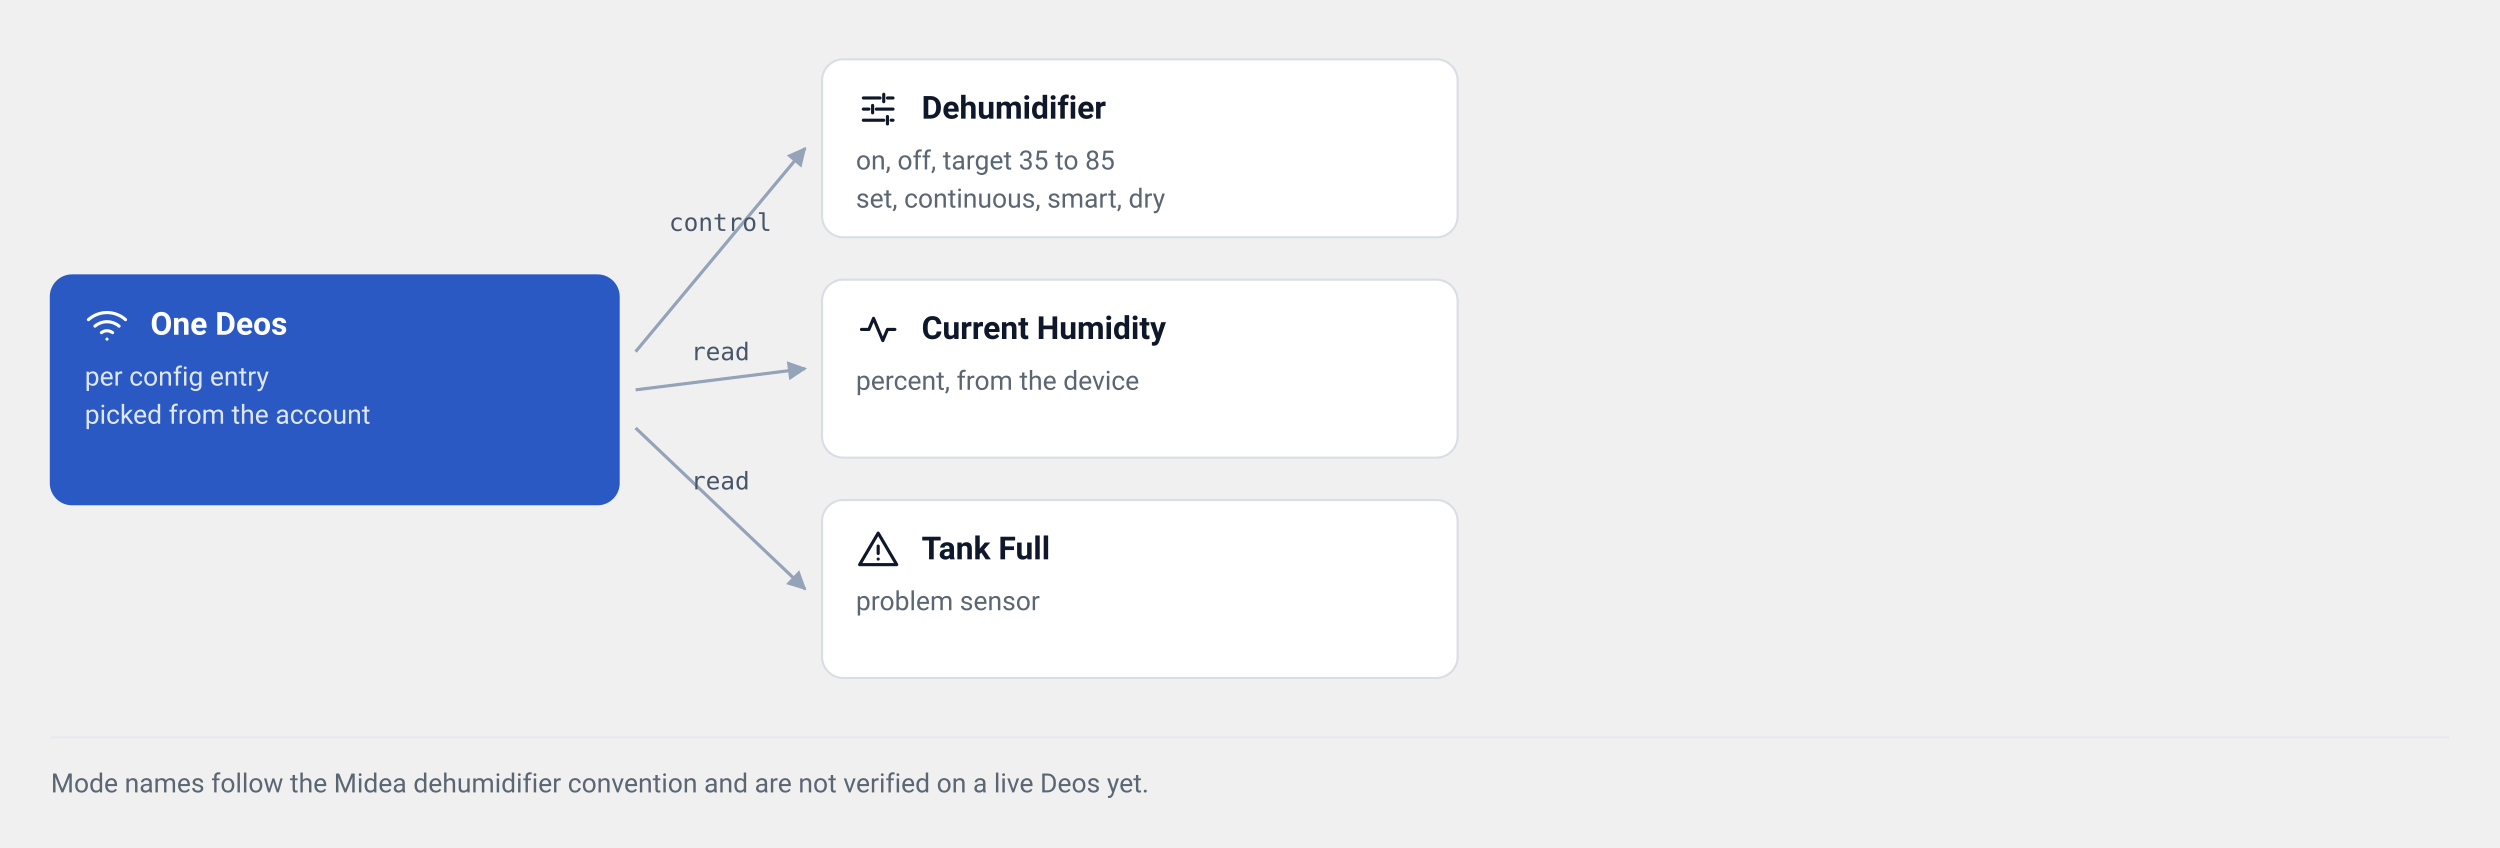
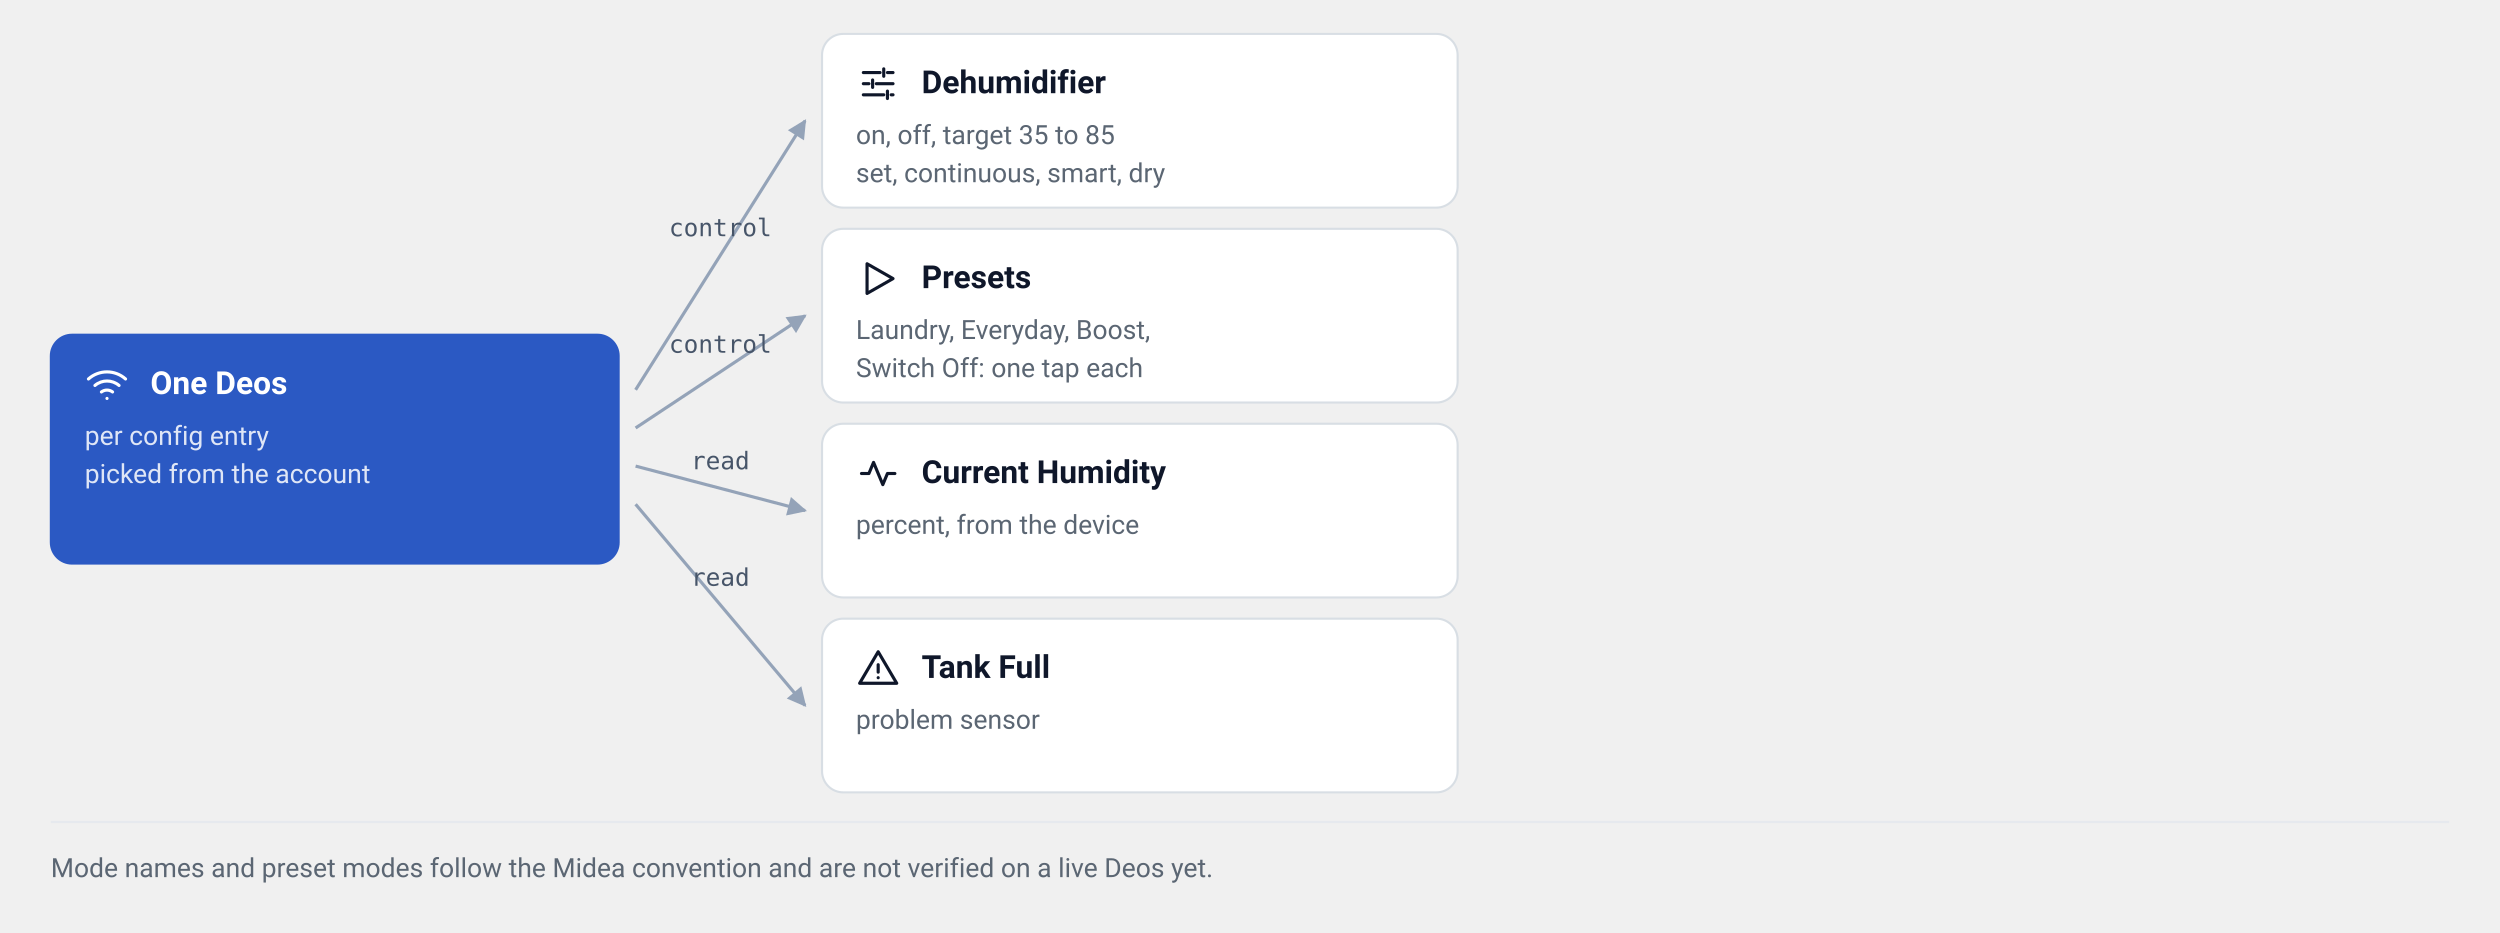
- <svg xmlns="http://www.w3.org/2000/svg" viewBox="0 0 1180 400" width="1180" height="400" role="img" aria-label="The integration turns one Deos dehumidifier into a dehumidifier entity, a current humidity sensor and a tank full problem sensor.">
+ <svg xmlns="http://www.w3.org/2000/svg" viewBox="0 0 1180 440" width="1180" height="440" role="img" aria-label="The integration turns one Deos dehumidifier into a dehumidifier entity, a current humidity sensor, a tank full problem sensor and four one-button presets.">
  <defs>
    <marker id="a" viewBox="0 0 10 10" refX="9" refY="5" markerWidth="6" markerHeight="6" orient="auto-start-reverse">
      <path d="M0 0 10 5 0 10z" fill="#94a3b8" />
    </marker>
    <marker id="b" viewBox="0 0 10 10" refX="1" refY="5" markerWidth="6" markerHeight="6" orient="auto">
      <path d="M10 0 0 5 10 10z" fill="#94a3b8" />
    </marker>
  </defs>
-   <rect x="24" y="130" width="268" height="108" rx="10" fill="#2b59c3" stroke="#2b59c3" stroke-width="1" />
-   <g transform="translate(40.0,143.0) scale(0.875)" fill="none" stroke="#ffffff" stroke-width="1.7" stroke-linecap="round" stroke-linejoin="round">
+   <rect x="24" y="158" width="268" height="108" rx="10" fill="#2b59c3" stroke="#2b59c3" stroke-width="1" />
+   <g transform="translate(40.0,171.0) scale(0.875)" fill="none" stroke="#ffffff" stroke-width="1.7" stroke-linecap="round" stroke-linejoin="round">
    <path d="M2 9a15 15 0 0 1 20 0 M5.5 12.5a10 10 0 0 1 13 0 M9 16a5 5 0 0 1 6 0 M12 19.5h.01" />
  </g>
-   <text x="71.0" y="158.0" font-family="system-ui,-apple-system,'Segoe UI',Roboto,Helvetica,Arial,sans-serif" font-size="15" fill="#ffffff" text-anchor="start" font-weight="600">One Deos</text>
-   <text x="40.0" y="182.0" font-family="system-ui,-apple-system,'Segoe UI',Roboto,Helvetica,Arial,sans-serif" font-size="12.5" fill="#ffffff" text-anchor="start" opacity="0.85">per config entry</text>
-   <text x="40.0" y="200.0" font-family="system-ui,-apple-system,'Segoe UI',Roboto,Helvetica,Arial,sans-serif" font-size="12.5" fill="#ffffff" text-anchor="start" opacity="0.85">picked from the account</text>
-   <rect x="388" y="28" width="300" height="84" rx="10" fill="#ffffff" stroke="#d8dee4" stroke-width="1" />
-   <g transform="translate(404.0,41.0) scale(0.875)" fill="none" stroke="#0f172a" stroke-width="1.7" stroke-linecap="round" stroke-linejoin="round">
+   <text x="71.0" y="186.0" font-family="system-ui,-apple-system,'Segoe UI',Roboto,Helvetica,Arial,sans-serif" font-size="15" fill="#ffffff" text-anchor="start" font-weight="600">One Deos</text>
+   <text x="40.0" y="210.0" font-family="system-ui,-apple-system,'Segoe UI',Roboto,Helvetica,Arial,sans-serif" font-size="12.5" fill="#ffffff" text-anchor="start" opacity="0.85">per config entry</text>
+   <text x="40.0" y="228.0" font-family="system-ui,-apple-system,'Segoe UI',Roboto,Helvetica,Arial,sans-serif" font-size="12.5" fill="#ffffff" text-anchor="start" opacity="0.85">picked from the account</text>
+   <rect x="388" y="16" width="300" height="82" rx="10" fill="#ffffff" stroke="#d8dee4" stroke-width="1" />
+   <g transform="translate(404.0,29.0) scale(0.875)" fill="none" stroke="#0f172a" stroke-width="1.7" stroke-linecap="round" stroke-linejoin="round">
    <path d="M4 6h9 M17 6h3 M4 12h3 M11 12h9 M4 18h11 M19 18h1 M15 4v4 M9 10v4 M17 16v4" />
  </g>
-   <text x="435.0" y="56.0" font-family="system-ui,-apple-system,'Segoe UI',Roboto,Helvetica,Arial,sans-serif" font-size="15" fill="#0f172a" text-anchor="start" font-weight="600">Dehumidifier</text>
-   <text x="404.0" y="80.0" font-family="system-ui,-apple-system,'Segoe UI',Roboto,Helvetica,Arial,sans-serif" font-size="12.5" fill="#5b6673" text-anchor="start">on, off, target 35 to 85</text>
-   <text x="404.0" y="98.0" font-family="system-ui,-apple-system,'Segoe UI',Roboto,Helvetica,Arial,sans-serif" font-size="12.5" fill="#5b6673" text-anchor="start">set, continuous, smart, dry</text>
-   <rect x="388" y="132" width="300" height="84" rx="10" fill="#ffffff" stroke="#d8dee4" stroke-width="1" />
-   <g transform="translate(404.0,145.0) scale(0.875)" fill="none" stroke="#0f172a" stroke-width="1.7" stroke-linecap="round" stroke-linejoin="round">
+   <text x="435.0" y="44.0" font-family="system-ui,-apple-system,'Segoe UI',Roboto,Helvetica,Arial,sans-serif" font-size="15" fill="#0f172a" text-anchor="start" font-weight="600">Dehumidifier</text>
+   <text x="404.0" y="68.0" font-family="system-ui,-apple-system,'Segoe UI',Roboto,Helvetica,Arial,sans-serif" font-size="12.5" fill="#5b6673" text-anchor="start">on, off, target 35 to 85</text>
+   <text x="404.0" y="86.0" font-family="system-ui,-apple-system,'Segoe UI',Roboto,Helvetica,Arial,sans-serif" font-size="12.5" fill="#5b6673" text-anchor="start">set, continuous, smart, dry</text>
+   <rect x="388" y="108" width="300" height="82" rx="10" fill="#ffffff" stroke="#d8dee4" stroke-width="1" />
+   <g transform="translate(404.0,121.0) scale(0.875)" fill="none" stroke="#0f172a" stroke-width="1.7" stroke-linecap="round" stroke-linejoin="round">
+     <path d="M6 4l14 8-14 8z" />
+   </g>
+   <text x="435.0" y="136.0" font-family="system-ui,-apple-system,'Segoe UI',Roboto,Helvetica,Arial,sans-serif" font-size="15" fill="#0f172a" text-anchor="start" font-weight="600">Presets</text>
+   <text x="404.0" y="160.0" font-family="system-ui,-apple-system,'Segoe UI',Roboto,Helvetica,Arial,sans-serif" font-size="12.5" fill="#5b6673" text-anchor="start">Laundry, Everyday, Boost,</text>
+   <text x="404.0" y="178.0" font-family="system-ui,-apple-system,'Segoe UI',Roboto,Helvetica,Arial,sans-serif" font-size="12.5" fill="#5b6673" text-anchor="start">Switch Off: one tap each</text>
+   <rect x="388" y="200" width="300" height="82" rx="10" fill="#ffffff" stroke="#d8dee4" stroke-width="1" />
+   <g transform="translate(404.0,213.0) scale(0.875)" fill="none" stroke="#0f172a" stroke-width="1.7" stroke-linecap="round" stroke-linejoin="round">
    <path d="M3 12h4l2.5-6 5 12 2.5-6h4" />
  </g>
-   <text x="435.0" y="160.0" font-family="system-ui,-apple-system,'Segoe UI',Roboto,Helvetica,Arial,sans-serif" font-size="15" fill="#0f172a" text-anchor="start" font-weight="600">Current Humidity</text>
-   <text x="404.0" y="184.0" font-family="system-ui,-apple-system,'Segoe UI',Roboto,Helvetica,Arial,sans-serif" font-size="12.5" fill="#5b6673" text-anchor="start">percent, from the device</text>
-   <rect x="388" y="236" width="300" height="84" rx="10" fill="#ffffff" stroke="#d8dee4" stroke-width="1" />
-   <g transform="translate(404.0,249.0) scale(0.875)" fill="none" stroke="#0f172a" stroke-width="1.7" stroke-linecap="round" stroke-linejoin="round">
+   <text x="435.0" y="228.0" font-family="system-ui,-apple-system,'Segoe UI',Roboto,Helvetica,Arial,sans-serif" font-size="15" fill="#0f172a" text-anchor="start" font-weight="600">Current Humidity</text>
+   <text x="404.0" y="252.0" font-family="system-ui,-apple-system,'Segoe UI',Roboto,Helvetica,Arial,sans-serif" font-size="12.5" fill="#5b6673" text-anchor="start">percent, from the device</text>
+   <rect x="388" y="292" width="300" height="82" rx="10" fill="#ffffff" stroke="#d8dee4" stroke-width="1" />
+   <g transform="translate(404.0,305.0) scale(0.875)" fill="none" stroke="#0f172a" stroke-width="1.7" stroke-linecap="round" stroke-linejoin="round">
    <path d="M12 3 22 20H2z M12 10v4 M12 17h.01" />
  </g>
-   <text x="435.0" y="264.0" font-family="system-ui,-apple-system,'Segoe UI',Roboto,Helvetica,Arial,sans-serif" font-size="15" fill="#0f172a" text-anchor="start" font-weight="600">Tank Full</text>
-   <text x="404.0" y="288.0" font-family="system-ui,-apple-system,'Segoe UI',Roboto,Helvetica,Arial,sans-serif" font-size="12.5" fill="#5b6673" text-anchor="start">problem sensor</text>
-   <polyline points="300,166 380,70.0" fill="none" stroke="#94a3b8" stroke-width="1.5" marker-end="url(#a)" />
-   <text x="340.0" y="109.0" font-family="ui-monospace,SFMono-Regular,'SF Mono',Menlo,Consolas,monospace" font-size="11.5" fill="#475569" text-anchor="middle">control</text>
-   <polyline points="300,184 380,174.0" fill="none" stroke="#94a3b8" stroke-width="1.5" marker-end="url(#a)" />
-   <text x="340.0" y="170.0" font-family="ui-monospace,SFMono-Regular,'SF Mono',Menlo,Consolas,monospace" font-size="11.5" fill="#475569" text-anchor="middle">read</text>
-   <polyline points="300,202 380,278.0" fill="none" stroke="#94a3b8" stroke-width="1.5" marker-end="url(#a)" />
-   <text x="340.0" y="231.0" font-family="ui-monospace,SFMono-Regular,'SF Mono',Menlo,Consolas,monospace" font-size="11.5" fill="#475569" text-anchor="middle">read</text>
-   <line x1="24" y1="348" x2="1156" y2="348" stroke="#e6e9ee" stroke-width="1" />
-   <text x="24.0" y="374.0" font-family="system-ui,-apple-system,'Segoe UI',Roboto,Helvetica,Arial,sans-serif" font-size="12.5" fill="#5b6673" text-anchor="start">Mode names follow the Midea dehumidifier convention and are not verified on a live Deos yet.</text>
+   <text x="435.0" y="320.0" font-family="system-ui,-apple-system,'Segoe UI',Roboto,Helvetica,Arial,sans-serif" font-size="15" fill="#0f172a" text-anchor="start" font-weight="600">Tank Full</text>
+   <text x="404.0" y="344.0" font-family="system-ui,-apple-system,'Segoe UI',Roboto,Helvetica,Arial,sans-serif" font-size="12.5" fill="#5b6673" text-anchor="start">problem sensor</text>
+   <polyline points="300,184 380,57.0" fill="none" stroke="#94a3b8" stroke-width="1.5" marker-end="url(#a)" />
+   <text x="340.0" y="111.5" font-family="ui-monospace,SFMono-Regular,'SF Mono',Menlo,Consolas,monospace" font-size="11.5" fill="#475569" text-anchor="middle">control</text>
+   <polyline points="300,202 380,149.0" fill="none" stroke="#94a3b8" stroke-width="1.5" marker-end="url(#a)" />
+   <text x="340.0" y="166.5" font-family="ui-monospace,SFMono-Regular,'SF Mono',Menlo,Consolas,monospace" font-size="11.5" fill="#475569" text-anchor="middle">control</text>
+   <polyline points="300,220 380,241.0" fill="none" stroke="#94a3b8" stroke-width="1.5" marker-end="url(#a)" />
+   <text x="340.0" y="221.5" font-family="ui-monospace,SFMono-Regular,'SF Mono',Menlo,Consolas,monospace" font-size="11.5" fill="#475569" text-anchor="middle">read</text>
+   <polyline points="300,238 380,333.0" fill="none" stroke="#94a3b8" stroke-width="1.5" marker-end="url(#a)" />
+   <text x="340.0" y="276.5" font-family="ui-monospace,SFMono-Regular,'SF Mono',Menlo,Consolas,monospace" font-size="11.5" fill="#475569" text-anchor="middle">read</text>
+   <line x1="24" y1="388" x2="1156" y2="388" stroke="#e6e9ee" stroke-width="1" />
+   <text x="24.0" y="414.0" font-family="system-ui,-apple-system,'Segoe UI',Roboto,Helvetica,Arial,sans-serif" font-size="12.5" fill="#5b6673" text-anchor="start">Mode names and preset modes follow the Midea convention and are not verified on a live Deos yet.</text>
</svg>
